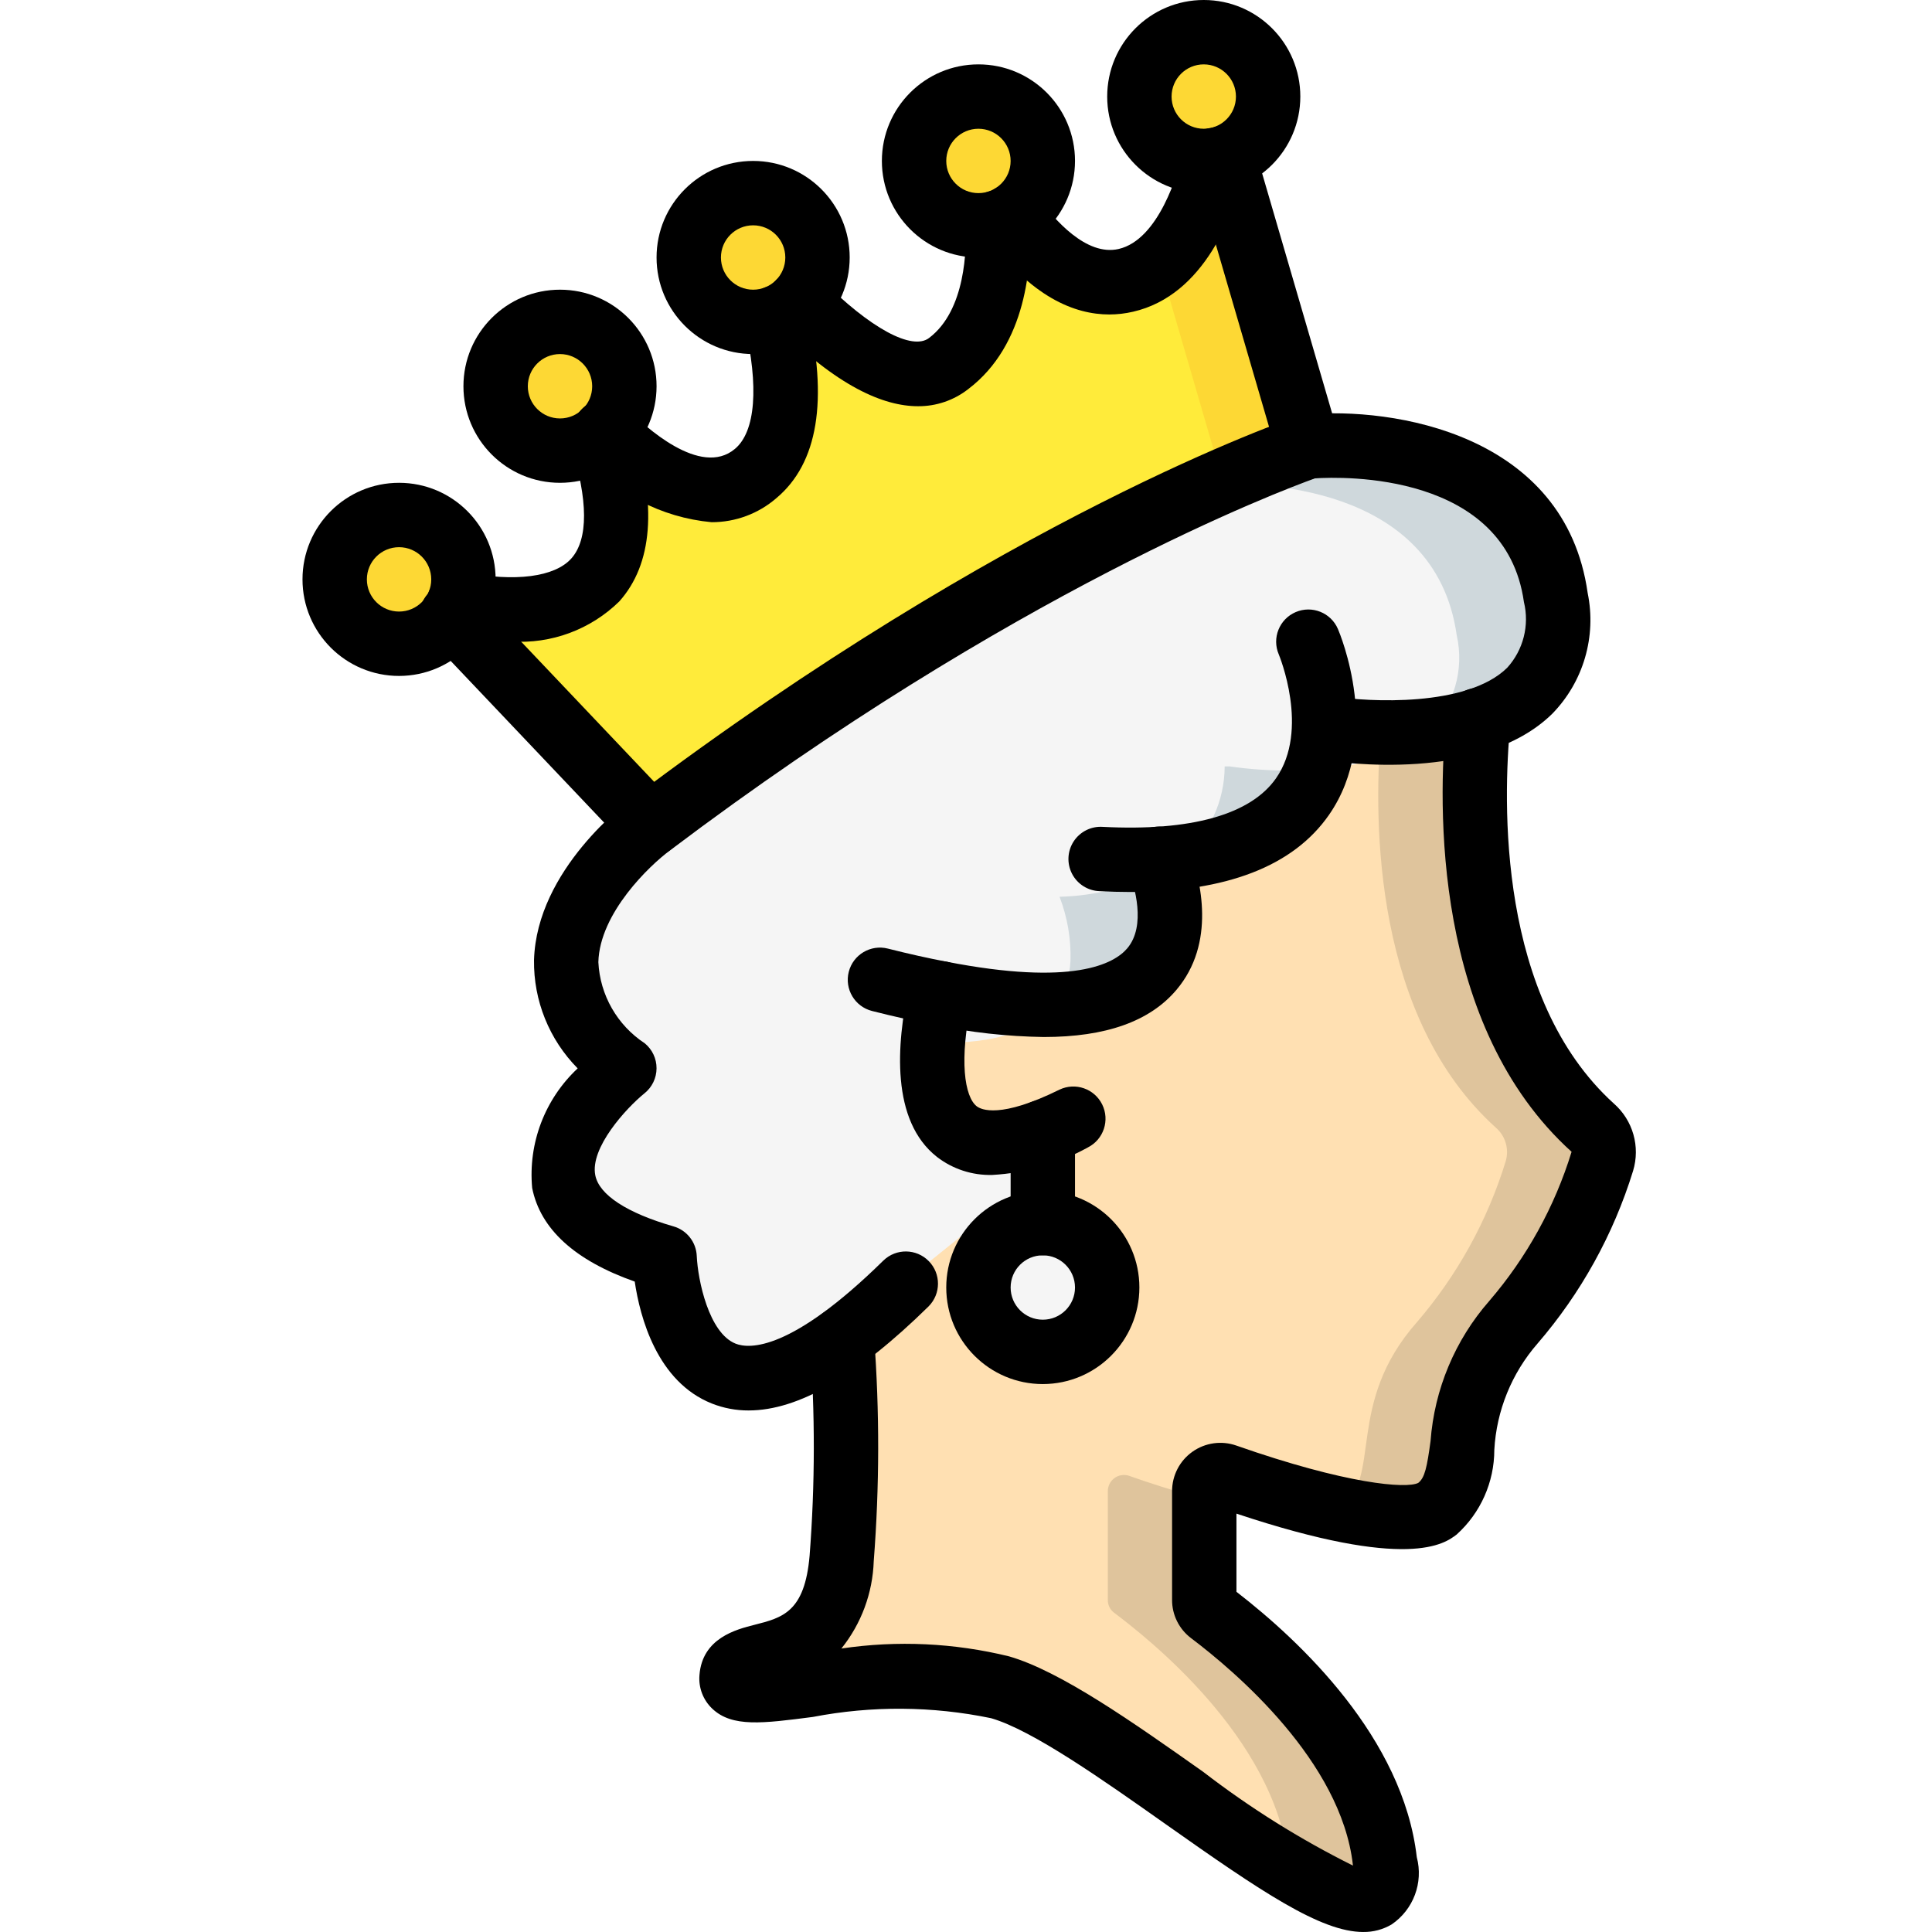
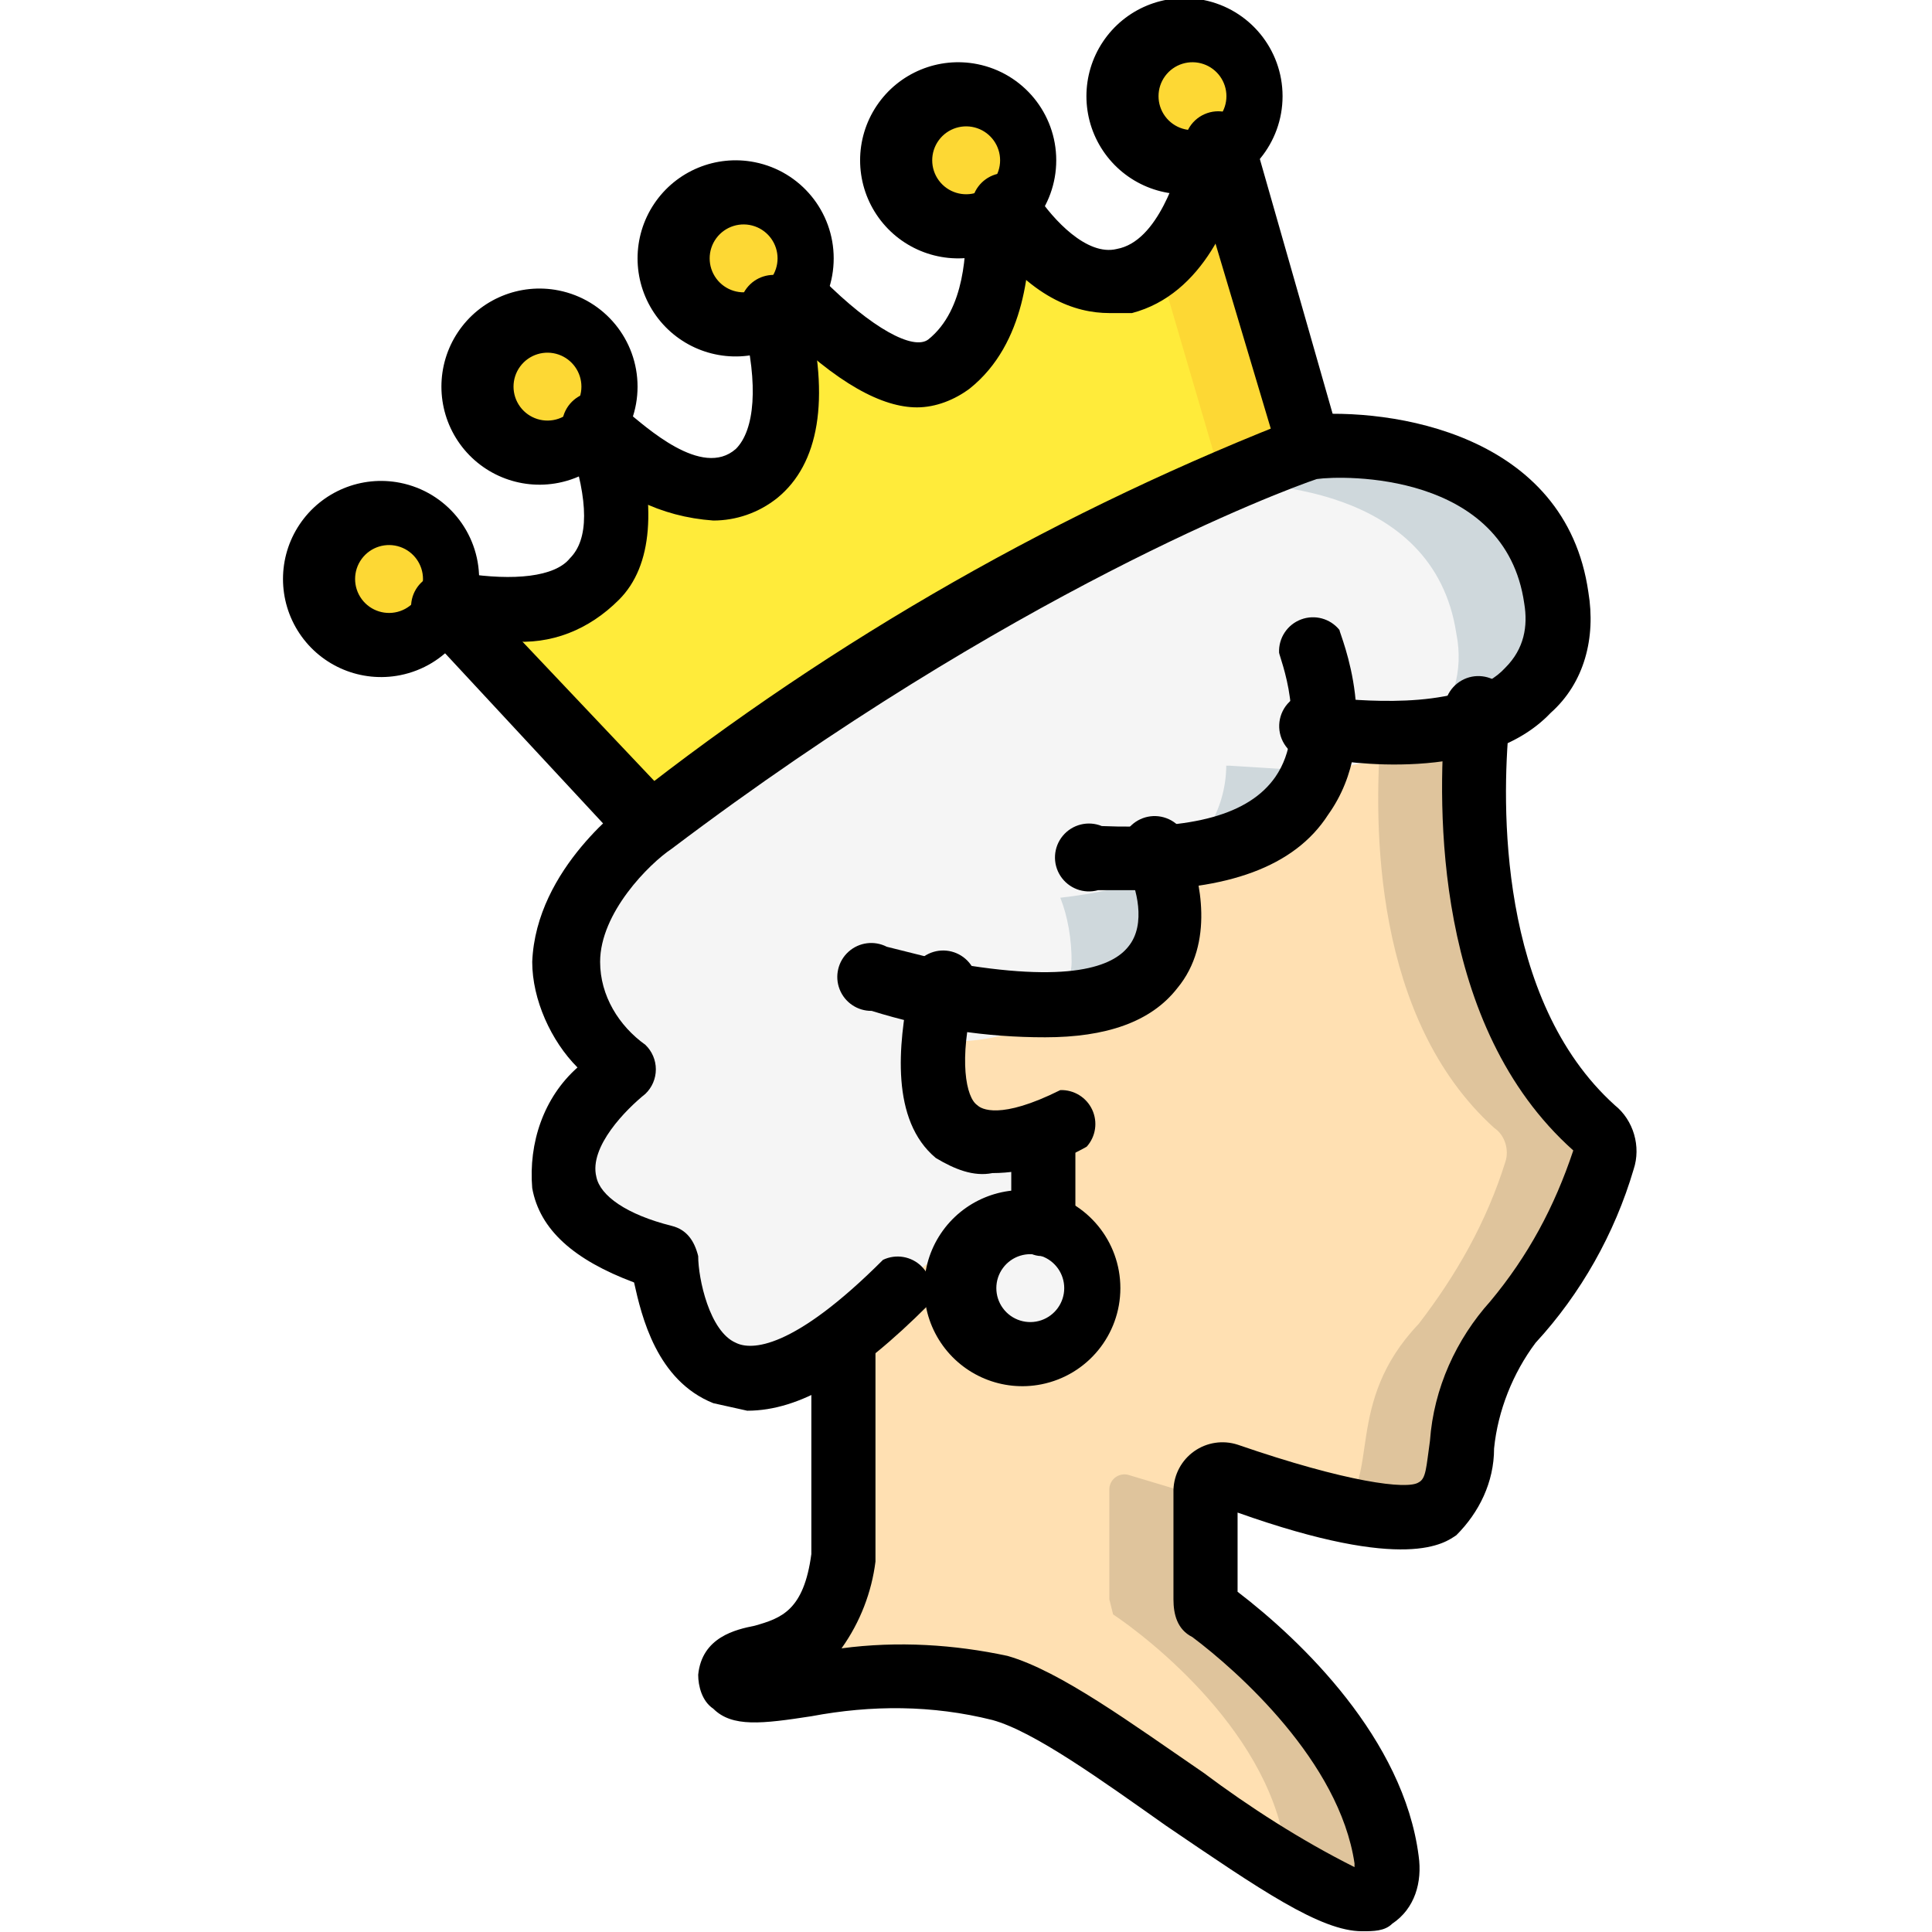
- <svg xmlns="http://www.w3.org/2000/svg" height="512pt" viewBox="-80 0 512 512.197" width="512pt">
-   <path d="m92.344 218.711v-.086l-2.133-2.305-44.801-47.191c4.375-1.27 8.211-3.934 10.922-7.594 12.289-.168 25.688-4.523 26.797-22.441.211-8.043-1.062-16.055-3.754-23.637v-.086c.352-.238.668-.527.938-.855 6.07 6.512 13.621 11.457 22.016 14.422 6.156 2.109 12.969.809 17.918-3.414 5.531-5.465 8.426-13.059 7.938-20.82-.059-6.902-.918-13.773-2.559-20.48 2.297-.895 4.367-2.297 6.059-4.094 6.809 7.41 15.055 13.359 24.234 17.492 5.02 2.449 10.977 1.961 15.531-1.281 4.766-3.773 8.301-8.883 10.152-14.676 2.355-7.324 3.312-15.023 2.816-22.699 1.312-.43 2.57-1 3.754-1.707 4.965 7.895 12.453 13.879 21.25 16.98 2.934.758 6.012.785 8.961.086 3.277-.77 6.32-2.32 8.871-4.523 7.484-7.473 12.562-17.012 14.594-27.391.875-.098 1.734-.297 2.559-.598l22.359 76.629zm0 0" fill="#fdd834" />
-   <path d="m56.332 161.535c-2.711 3.66-6.547 6.324-10.922 7.594l-5.633-5.887c.684-.984 1.258-2.043 1.707-3.156 4.887.988 9.863 1.477 14.848 1.449zm0 0" fill="#f3d55b" />
-   <path d="m244.152 127.828-153.941 88.492-44.801-47.191c4.375-1.27 8.211-3.934 10.922-7.594 12.289-.168 25.688-4.523 26.797-22.441.211-8.043-1.062-16.055-3.754-23.637v-.086c.352-.238.668-.527.938-.855 6.07 6.512 13.621 11.457 22.016 14.422 6.156 2.109 12.969.809 17.918-3.414 5.531-5.465 8.426-13.059 7.938-20.82-.059-6.902-.918-13.773-2.559-20.48 2.297-.895 4.367-2.297 6.059-4.094 6.809 7.41 15.055 13.359 24.234 17.492 5.02 2.449 10.977 1.961 15.531-1.281 4.766-3.773 8.301-8.883 10.152-14.676 2.355-7.324 3.312-15.023 2.816-22.699 1.312-.43 2.57-1 3.754-1.707 4.965 7.895 12.453 13.879 21.25 16.98 2.934.758 6.012.785 8.961.086 3.277-.77 6.32-2.32 8.871-4.523zm0 0" fill="#ffeb3a" />
+ <svg xmlns="http://www.w3.org/2000/svg" height="512pt" viewBox="-80 0 512 512.2" width="512pt">
+   <path d="M92 219l-2-3-45-47c5-1 9-4 11-7 13-1 26-5 27-23 0-8-1-16-4-24h1c6 6 14 11 22 14 6 2 13 1 18-3 6-6 9-14 8-21l-2-21 6-4c6 8 15 13 24 18 5 2 11 2 15-2 5-3 9-9 11-14 2-8 3-15 2-23l4-2c5 8 13 14 21 17h9c4 0 7-2 9-4 8-8 13-17 15-28h2l23 76zm0 0" fill="#fdd834" />
+   <path d="M56 162c-2 3-6 6-11 7l-5-6 1-3 15 2zm0 0" fill="#f3d55b" />
+   <path d="M244 128L90 216l-45-47c5-1 9-4 11-7 13-1 26-5 27-23 0-8-1-16-4-24h1c6 6 14 11 22 14 6 2 13 1 18-3 6-6 9-14 8-21l-2-21 6-4c6 8 15 13 24 18 5 2 11 2 15-2 5-3 9-9 11-14 2-8 3-15 2-23l4-2c5 8 13 14 21 17h9c4 0 7-2 9-4zm0 0" fill="#ffeb3a" />
  <g fill="#fdd834">
-     <path d="m136.633 68.266c.035 4.465-1.75 8.75-4.949 11.863-1.691 1.797-3.762 3.199-6.059 4.094-1.941.723-3.992 1.098-6.059 1.109-9.426 0-17.066-7.641-17.066-17.066s7.641-17.066 17.066-17.066c9.426 0 17.066 7.641 17.066 17.066zm0 0" />
-     <path d="m85.434 102.398c-.008 4.566-1.855 8.934-5.121 12.117-.27.328-.586.617-.938.855v.086c-6.121 5.168-15.012 5.387-21.379.527-6.371-4.863-8.504-13.496-5.129-20.762 3.371-7.27 11.34-11.215 19.164-9.488 7.824 1.723 13.395 8.656 13.402 16.664zm0 0" />
-     <path d="m42.766 153.602c.012 2.223-.422 4.43-1.281 6.484-.449 1.113-1.023 2.172-1.707 3.156-4.77 6.965-13.91 9.395-21.508 5.719-7.602-3.676-11.371-12.352-8.875-20.414 2.5-8.062 10.512-13.086 18.859-11.824 8.344 1.266 14.512 8.438 14.512 16.879zm0 0" />
-     <path d="m196.363 42.668c-.043 5.945-3.137 11.457-8.191 14.59-1.184.707-2.441 1.277-3.754 1.707-1.656.52-3.383.777-5.121.77-9.426 0-17.066-7.641-17.066-17.066s7.641-17.066 17.066-17.066 17.066 7.641 17.066 17.066zm0 0" />
-     <path d="m256.098 25.602c-.047 7.34-4.738 13.848-11.691 16.211-.824.301-1.684.5-2.559.598-.93.172-1.871.258-2.816.258-9.426 0-17.066-7.641-17.066-17.066 0-9.426 7.641-17.066 17.066-17.066s17.066 7.641 17.066 17.066zm0 0" />
+     <path d="M137 68c0 5-2 9-5 12a17 17 0 01-12 5 17 17 0 1117-17zm0 0M85 102a17 17 0 01-6 13 17 17 0 116-13zm0 0M43 154a17 17 0 01-3 9 17 17 0 113-9zm0 0M196 43a17 17 0 01-12 16l-5 1a17 17 0 1117-17zm0 0M256 26a17 17 0 01-17 17 17 17 0 1117-17zm0 0" />
  </g>
-   <path d="m342.027 298.922c-33.621-30.465-32.426-85.078-30.207-108.031-8.383 2.492-17.117 3.59-25.855 3.242-3.734-.023-7.469-.25-11.18-.684h-.086c-1.621-.168-2.559-.34-2.559-.34l-4.094.938-145.238 33.109 4.777 90.199c-6.23 6.145 20.652 33.875 15.531 37.633 1.43 19.371 1.398 38.824-.086 58.195-2.816 32.684-28.414 21.332-29.184 31.488-.031.461.023.926.172 1.367 1.875 4.352 16.211.68 34.047-.941h.172c12.289-1.551 24.762-.801 36.777 2.219 19.031 5.461 52.992 33.707 76.543 48.043 16.043 9.73 27.223 12.973 25.516-2.047-3.84-32.938-37.547-59.223-46.25-65.793-1.062-.809-1.664-2.078-1.621-3.414v-28.758c-.012-1.379.645-2.684 1.762-3.496 1.117-.812 2.559-1.035 3.871-.598 9.938 3.535 20.082 6.473 30.379 8.789h.082c10.926 2.391 21.25 3.328 25.602 0 11.18-8.535 1.109-27.82 20.223-49.492 10.715-12.445 18.734-26.973 23.555-42.668.969-3.246-.066-6.762-2.648-8.961zm0 0" fill="#dfc49c" />
-   <path d="m316.43 298.922c-32.172-29.098-32.426-80.297-30.465-104.789.086-1.195.172-2.219.258-3.242-3.73 1.195-7.555 2.051-11.438 2.559h-.086c-2.301.258-4.52.512-6.652.598l-145.238 33.109 4.777 90.199c-6.23 6.145 20.652 33.875 15.531 37.633 1.43 19.371 1.398 38.824-.086 58.195-2.816 32.684-28.414 21.332-29.184 31.488-.031.461.023.926.172 1.367 11.266-1.703 22.703-2.02 34.047-.941h.172c12.289-1.551 24.762-.801 36.777 2.219 19.031 5.461 52.992 33.707 76.543 48.043.055-.684.027-1.371-.086-2.047-3.84-32.938-37.543-59.223-46.25-65.793-1.059-.809-1.664-2.078-1.621-3.414v-28.758c-.012-1.379.645-2.684 1.762-3.496 1.117-.812 2.559-1.035 3.871-.598 4.777 1.707 12.117 4.094 19.969 6.23 14.25 3.922 30.207 6.91 36.012 2.559h.082c11.18-8.535 1.109-27.82 20.227-49.492 10.711-12.445 18.73-26.973 23.551-42.668.973-3.246-.066-6.762-2.645-8.961zm0 0" fill="#ffe0b2" />
-   <path d="m311.82 190.891c-4.254 1.324-8.625 2.238-13.055 2.73-3.57.402-7.16.602-10.754.598-5.309.016-10.613-.355-15.871-1.109h-1.281c-.141 3.723-.832 7.402-2.047 10.922-3.754 10.582-13.398 20.227-35.242 23.039-1.961.258-4.098.43-6.316.598h-.168c.398.996.711 2.023.938 3.074 1.5 4.477 2.164 9.191 1.965 13.91-.77 10.324-7.254 20.82-30.465 21.672-10.18.16-20.344-.844-30.293-2.984v.086c-.953 4.273-1.609 8.605-1.965 12.969-.168 1.332-.254 2.668-.254 4.012-.172 14.59 5.035 28.672 29.352 19.711v3.926l-36.266 36.266c-5.297 5.297-10.973 10.203-16.98 14.68-7.352 6.52-16.797 10.184-26.625 10.324-19.199-1.879-20.395-32-20.395-32-53.844-15.445-10.664-50.09-10.664-50.09-38.402-31.488 6.91-64.512 6.91-64.512 46.379-35.609 96.617-65.895 149.762-90.285h.082c15.703-6.996 24.578-9.984 24.578-9.984s59.223-5.375 65.621 39.938c1.625 7.043.363 14.441-3.5 20.547-3.863 6.109-10.008 10.414-17.066 11.965zm0 0" fill="#cfd8dc" />
-   <path d="m298.766 193.621c-3.801 3.41-8.324 5.918-13.227 7.34-5.434 1.68-11.051 2.711-16.727 3.07-2.473.172-4.863.258-7.082.258-5.312.012-10.613-.355-15.871-1.109h-1.281c-.027 9.184-4.043 17.902-11.008 23.891-1.699 1.438-3.559 2.668-5.547 3.672-8.367 4.352-17.621 6.746-27.051 6.996h-.172c2.086 5.414 3.07 11.184 2.902 16.98-.184 4.203-1.641 8.25-4.18 11.605-4.781 6.145-14.336 10.668-32.258 10.07-6.824-.172 4.352 7.082-5.035 5.207v8.531c-1.023 4.609 8.707-5.801 8.535.344-.172 14.59-3.5 17.148 20.824 8.191v15.445l-54.957 44.285c-6.23 6.145-14.68 2.902-19.797 6.656-.086.086-.258.172-.344.258-19.199-1.879-20.395-32-20.395-32-53.844-15.445-10.664-50.09-10.664-50.09-38.402-31.488 6.91-64.512 6.91-64.512 46.379-35.609 96.617-65.895 149.762-90.285h.082c9.816-.512 58.199-.684 63.918 40.023 2.051 9.094-.723 18.605-7.34 25.172zm0 0" fill="#f5f5f5" />
-   <path d="m213.434 341.332c0 9.426-7.645 17.066-17.07 17.066s-17.066-7.641-17.066-17.066 7.641-17.066 17.066-17.066 17.07 7.641 17.07 17.066zm0 0" fill="#f5f5f5" />
-   <path d="m281.309 512.195c-11.246 0-27.098-10.738-52.254-28.5-16.613-11.73-35.445-25.027-46.402-28.18-15.574-3.227-31.633-3.34-47.25-.332-13.34 1.73-21.371 2.781-26.637-2.156-2.445-2.297-3.707-5.582-3.43-8.926.742-9.832 9.762-12.121 14.609-13.348 7.43-1.891 13.297-3.375 14.59-18.305 1.465-18.922 1.488-37.926.07-56.852-.219-3.039 1.203-5.969 3.727-7.676 2.523-1.711 5.77-1.945 8.512-.613 2.746 1.328 4.57 4.023 4.789 7.066 1.477 19.812 1.445 39.711-.094 59.523-.281 8.441-3.289 16.562-8.574 23.148 14.809-2.195 29.898-1.488 44.438 2.074 13.703 3.949 32.918 17.512 51.5 30.633 12.391 9.547 25.68 17.867 39.684 24.84l-.031-.285c-3.156-27.336-31.039-51.074-42.883-60.012-3.195-2.406-5.066-6.18-5.039-10.18v-28.801c0-4.148 2.008-8.039 5.395-10.438 3.383-2.402 7.719-3.012 11.633-1.641 29.227 10.246 45.094 11.5 48.234 9.902 1.758-1.355 2.332-4.273 3.262-11.078 1.023-13.746 6.484-26.789 15.566-37.156 9.922-11.539 17.352-25 21.824-39.543-36.824-33.305-35.492-91.715-33.223-115.285.289-3.035 2.18-5.684 4.953-6.949 2.773-1.266 6.012-.953 8.496.816 2.484 1.77 3.832 4.73 3.539 7.766-2.023 21.012-3.398 72.898 27.453 100.871 5.051 4.434 7.039 11.414 5.082 17.844-5.203 16.852-13.832 32.445-25.352 45.797-6.836 7.855-10.859 17.766-11.434 28.16-.004 8.559-3.629 16.711-9.984 22.441-3.203 2.441-12.668 9.691-58.379-5.539v20.723c17.059 13.188 44.168 38.777 47.809 70.348 1.789 6.758-.883 13.91-6.668 17.84-2.277 1.348-4.887 2.039-7.531 2zm0 0" />
-   <path d="m118.395 373.93c-3.34.016-6.648-.605-9.754-1.832-14.555-5.77-19.07-22.914-20.465-32.336-15.867-5.594-25.004-13.918-27.188-24.793-1.105-11.875 3.352-23.586 12.062-31.727-7.543-7.629-11.715-17.961-11.574-28.688.684-24.141 24.832-42.035 25.855-42.785 99.23-74.906 173.594-100.406 176.711-101.461.633-.211 1.289-.352 1.953-.41 23.25-2.105 68.852 5.086 74.816 47.309 2.379 11.574-1.141 23.574-9.395 32.027-18.699 18.348-56.418 12.934-60.672 12.254-4.656-.742-7.828-5.117-7.086-9.77.742-4.656 5.117-7.824 9.77-7.082 9.191 1.461 35.375 2.906 46.043-7.598 4.285-4.719 5.949-11.258 4.438-17.453-4.863-34.449-48.059-33.246-55.383-32.77-9.008 3.238-80.055 29.98-171.023 98.656-5.234 3.852-18.637 16.539-18.969 29.609.43 8.723 5 16.719 12.301 21.512 1.992 1.633 3.141 4.07 3.125 6.645-.012 2.57-1.184 5-3.191 6.609-4.887 3.961-14.523 14.508-13.043 21.766 1.047 5.18 8.41 9.977 20.723 13.516 3.539 1.012 6.027 4.184 6.172 7.859.289 6.355 3.184 20.434 10.324 23.242 3.594 1.402 14.594 2.098 39.168-22.059 3.371-3.25 8.73-3.18 12.012.164 3.285 3.34 3.258 8.699-.051 12.012-18.789 18.469-34.504 27.582-47.68 27.582zm0 0" />
-   <path d="m219.559 236.477c-2.645 0-5.367-.074-8.172-.223-3.082-.109-5.863-1.871-7.277-4.609s-1.242-6.027.449-8.605c1.695-2.574 4.645-4.039 7.719-3.828 23.297 1.195 39.152-3.223 45.895-12.852 9.035-12.887.832-32.676.746-32.871-1.859-4.332.145-9.348 4.477-11.211 4.332-1.859 9.348.145 11.207 4.477.496 1.156 12.047 28.57-2.383 49.297-9.441 13.57-27.141 20.426-52.66 20.426zm0 0" />
-   <path d="m196.609 274.926c-9.75-.148-19.465-1.223-29.012-3.215-5.059-.957-10.609-2.191-16.508-3.688-4.57-1.156-7.332-5.801-6.172-10.371 1.16-4.566 5.805-7.328 10.371-6.168 5.535 1.402 10.742 2.559 15.531 3.469 33.562 6.543 44.438.59 47.934-3.539 5.07-5.98 1.93-16.512.34-20.762-1.648-4.414.598-9.328 5.012-10.977 4.418-1.648 9.332.598 10.98 5.012 3.273 8.781 7.199 25.359-3.312 37.758-7.066 8.336-18.676 12.48-35.164 12.48zm0 0" />
-   <path d="m182.969 311.492c-5.289.141-10.469-1.543-14.66-4.773-12.25-9.594-10.793-29.887-7.414-45.219.656-2.977 2.852-5.379 5.758-6.297 2.906-.922 6.082-.223 8.332 1.836 2.25 2.059 3.23 5.16 2.574 8.137-3.52 15.969-1.895 25.625 1.277 28.105 1.184.926 6.277 3.34 21.941-4.398 4.211-2.012 9.262-.266 11.328 3.922 2.066 4.184.387 9.258-3.773 11.379-7.797 4.312-16.469 6.809-25.363 7.309zm0 0" />
-   <path d="m108.559 138.441c-13.355-1.234-25.688-7.676-34.324-17.934-2.191-2.16-3.047-5.332-2.246-8.301.805-2.969 3.145-5.277 6.125-6.039s6.141.137 8.27 2.355c4.34 4.402 19.234 18.184 28.363 10.477 5.461-4.57 6.387-16.527 2.566-32.824-1.078-4.59 1.77-9.184 6.359-10.258 4.586-1.078 9.18 1.77 10.258 6.355 5.582 23.809 2.82 40.562-8.207 49.793-4.766 4.129-10.863 6.391-17.164 6.375zm0 0" />
-   <path d="m55.406 170.07c-5.23-.039-10.449-.578-15.578-1.613-2.992-.594-5.438-2.734-6.422-5.621-.98-2.887-.348-6.078 1.66-8.371 2.008-2.293 5.086-3.344 8.078-2.75 13.289 2.629 23.82 1.262 28.215-3.645 4.543-5.082 4.5-15.465-.121-30.039-.266-.832-.398-1.699-.398-2.574-.016-4.34 3.223-8.004 7.535-8.516 4.309-.508 8.316 2.293 9.316 6.52 6.434 20.641 5.219 36.113-3.609 45.984-7.605 7.465-18.039 11.332-28.676 10.625zm0 0" />
-   <path d="m163.27 107.695c-9.113 0-21.43-5.219-37.641-21.555-3.254-3.355-3.203-8.699.113-11.992 3.316-3.293 8.66-3.309 11.992-.031 12.801 12.891 24 18.953 28.496 15.469 9.68-7.336 9.98-23.574 9.664-30.207-.227-4.707 3.41-8.707 8.117-8.934 4.707-.227 8.707 3.41 8.934 8.117.551 11.605-.836 32.82-16.34 44.582-3.801 2.98-8.504 4.586-13.336 4.551zm0 0" />
-   <path d="m266.766 126.977c-3.789-.004-7.125-2.508-8.188-6.145l-22.363-76.629c-1.32-4.523 1.277-9.262 5.805-10.582 4.523-1.32 9.262 1.277 10.582 5.805l22.355 76.629c.746 2.578.238 5.355-1.371 7.504-1.613 2.145-4.137 3.41-6.82 3.418zm0 0" />
-   <path d="m213.984 83.371c-9.043 0-20.711-4.465-32.73-21.117-1.785-2.473-2.117-5.711-.867-8.492s3.887-4.688 6.922-4.996c3.031-.309 6 1.023 7.785 3.496 4.312 5.988 12.82 15.707 21.359 13.75 10.688-2.457 15.793-20.23 17.105-25.617.719-2.961 2.965-5.312 5.891-6.172 2.926-.855 6.086-.09 8.293 2.016 2.203 2.105 3.117 5.227 2.398 8.191-3.016 12.402-10.91 33.859-29.848 38.211-2.066.484-4.184.727-6.309.73zm0 0" />
-   <path d="m92.344 227.156c-2.34.004-4.578-.957-6.188-2.656l-52.566-55.383c-2.164-2.199-2.977-5.395-2.117-8.359.855-2.965 3.246-5.234 6.254-5.938 3.004-.703 6.152.27 8.238 2.547l52.566 55.383c2.348 2.473 2.996 6.105 1.652 9.242-1.348 3.133-4.43 5.164-7.84 5.164zm0 0" />
-   <path d="m119.566 93.867c-14.141 0-25.602-11.461-25.602-25.602 0-14.137 11.461-25.598 25.602-25.598 14.137 0 25.598 11.461 25.598 25.598-.016 14.133-11.469 25.586-25.598 25.602zm0-34.133c-4.715 0-8.535 3.82-8.535 8.531 0 4.715 3.82 8.535 8.535 8.535 4.711 0 8.531-3.82 8.531-8.535-.004-4.711-3.82-8.527-8.531-8.531zm0 0" />
-   <path d="m68.363 128c-14.137 0-25.598-11.461-25.598-25.602 0-14.137 11.461-25.598 25.598-25.598 14.141 0 25.602 11.461 25.602 25.598-.016 14.133-11.469 25.586-25.602 25.602zm0-34.133c-4.711 0-8.531 3.82-8.531 8.531 0 4.715 3.82 8.535 8.531 8.535 4.715 0 8.535-3.82 8.535-8.535-.008-4.707-3.824-8.527-8.535-8.531zm0 0" />
-   <path d="m25.699 179.199c-14.141 0-25.602-11.461-25.602-25.598 0-14.141 11.461-25.602 25.602-25.602 14.137 0 25.598 11.461 25.598 25.602-.016 14.129-11.465 25.582-25.598 25.598zm0-34.133c-4.715 0-8.535 3.82-8.535 8.535 0 4.711 3.82 8.531 8.535 8.531 4.711 0 8.531-3.82 8.531-8.531-.004-4.711-3.82-8.527-8.531-8.535zm0 0" />
-   <path d="m179.297 68.266c-14.137 0-25.598-11.461-25.598-25.598 0-14.141 11.461-25.602 25.598-25.602 14.141 0 25.602 11.461 25.602 25.602-.016 14.129-11.469 25.582-25.602 25.598zm0-34.133c-4.711 0-8.531 3.82-8.531 8.535 0 4.711 3.82 8.531 8.531 8.531 4.715 0 8.535-3.82 8.535-8.531-.008-4.711-3.824-8.527-8.535-8.535zm0 0" />
-   <path d="m239.031 51.199c-14.137 0-25.598-11.461-25.598-25.598 0-14.141 11.461-25.602 25.598-25.602 14.141 0 25.602 11.461 25.602 25.602-.016 14.129-11.469 25.582-25.602 25.598zm0-34.133c-4.711 0-8.531 3.82-8.531 8.535 0 4.711 3.82 8.531 8.531 8.531 4.715 0 8.535-3.82 8.535-8.531-.008-4.711-3.824-8.527-8.535-8.535zm0 0" />
-   <path d="m196.363 332.801c-4.711 0-8.531-3.82-8.531-8.535v-24.148c0-4.711 3.82-8.531 8.531-8.531 4.715 0 8.535 3.82 8.535 8.531v24.148c0 4.715-3.82 8.535-8.535 8.535zm0 0" />
-   <path d="m196.363 366.934c-14.137 0-25.598-11.461-25.598-25.602 0-14.137 11.461-25.598 25.598-25.598 14.141 0 25.602 11.461 25.602 25.598-.016 14.133-11.469 25.586-25.602 25.602zm0-34.133c-4.711 0-8.531 3.82-8.531 8.531 0 4.715 3.82 8.535 8.531 8.535 4.715 0 8.535-3.82 8.535-8.535-.008-4.711-3.824-8.527-8.535-8.531zm0 0" />
+   <path d="M342 299c-34-31-32-85-30-108a102 102 0 01-37 3l-3-1-4 1-145 33 5 90c-7 6 20 34 15 38 2 19 2 39 0 58-3 33-28 22-29 32v1c2 4 16 1 34-1 13-1 25-1 37 2 19 6 53 34 77 48 16 10 27 13 25-2-4-33-37-59-46-65l-2-4v-29a4 4 0 016-4l30 9c11 2 22 3 26 0 11-8 1-28 20-49 11-13 19-27 24-43 1-3 0-7-3-9zm0 0" fill="#dfc49c" />
+   <path d="M316 299c-32-29-32-80-30-105v-3l-11 2-7 1-145 33 5 90c-7 6 20 34 15 38 2 19 2 39 0 58-3 33-28 22-29 32v1c11-2 23-2 34-1 13-1 25-1 37 2 19 6 53 34 77 48l-1-2c-3-33-37-59-46-65l-1-4v-29a4 4 0 015-4l20 6c14 4 30 7 36 3 11-8 1-28 21-49 10-13 18-27 23-43 1-3 0-7-3-9zm0 0" fill="#ffe0b2" />
+   <path d="M312 191a70 70 0 01-24 3l-16-1h-1l-2 11c-4 11-14 20-35 23l-7 1 1 3c2 4 2 9 2 14-1 10-7 20-30 21-11 0-21-1-31-3a95 95 0 00-2 17c0 15 5 29 29 20v4l-36 36c-5 6-11 11-17 15-7 7-17 10-27 10-19-2-20-32-20-32-54-15-11-50-11-50-38-31 7-64 7-64 47-36 97-66 150-91l25-10s59-5 65 40a27 27 0 01-20 33zm0 0" fill="#cfd8dc" />
+   <path d="M299 194c-4 3-9 6-13 7a72 72 0 01-24 3l-16-1h-1a32 32 0 01-17 28c-8 4-18 6-27 7 2 5 3 11 3 17 0 4-2 8-4 11-5 6-15 11-33 10-7 0 5 7-5 6v8c-1 5 9-6 9 0 0 15-4 18 21 9v15l-55 44c-7 7-15 3-20 7h-1c-19-2-20-32-20-32-54-15-11-50-11-50-38-31 7-64 7-64 47-36 97-66 150-91 10 0 58 0 64 40 2 10-1 19-7 26zm0 0M213 341a17 17 0 11-34 0 17 17 0 0134 0zm0 0" fill="#f5f5f5" />
+   <path d="M281 512c-11 0-27-11-52-28-17-12-35-25-46-28-16-4-32-4-48-1-13 2-21 3-26-2-3-2-4-6-4-9 1-10 10-12 15-13 7-2 13-4 15-19v-56a9 9 0 0117-2v60c-1 8-4 16-9 23 15-2 30-1 44 2 14 4 33 18 52 31 12 9 26 18 40 25v-1c-4-27-31-51-43-60-4-2-5-6-5-10v-29a13 13 0 0117-12c29 10 45 12 48 10 2-1 2-4 3-11 1-14 7-27 16-37 10-12 17-25 22-40-37-33-36-91-34-115a9 9 0 1117 2c-2 21-3 73 28 101 5 4 7 11 5 17-5 17-14 33-26 46-6 8-10 18-11 28 0 9-4 17-10 23-3 2-13 10-58-6v21c17 13 44 39 48 70 1 7-1 14-7 18-2 2-5 2-8 2zm0 0" />
+   <path d="M118 374l-9-2c-15-6-19-23-21-32-16-6-25-14-27-25-1-12 3-24 12-32-7-7-12-18-12-28 1-25 25-42 26-43a692 692 0 01179-102c23-2 69 5 75 47 2 12-1 24-10 32-18 19-56 13-60 12a9 9 0 112-16c10 1 36 3 46-8 5-5 6-11 5-17-5-35-48-34-55-33-9 3-81 30-171 98-6 4-19 17-19 30 0 9 5 17 12 22a9 9 0 010 13c-5 4-15 14-13 22 1 5 8 10 20 13 4 1 6 4 7 8 0 6 3 20 10 23 4 2 15 2 39-22a9 9 0 0112 12c-19 19-34 28-48 28zm0 0" />
+   <path d="M220 236h-9a9 9 0 111-17c24 1 39-3 46-13 9-13 1-32 1-33a9 9 0 0116-6c0 1 12 28-3 49-9 14-27 20-52 20zm0 0" />
+   <path d="M197 275a153 153 0 01-46-7 9 9 0 114-17l16 4c33 6 44 1 48-4 5-6 2-16 0-20a9 9 0 1116-6c3 8 7 25-3 37-7 9-19 13-35 13zm0 0" />
+   <path d="M183 311c-5 1-10-1-15-4-12-10-10-30-7-45a9 9 0 1117 3c-4 16-2 26 1 28 1 1 6 4 22-4a9 9 0 017 15c-7 4-16 7-25 7zm0 0M109 138c-14-1-26-7-35-17a9 9 0 1112-12c5 4 20 18 29 10 5-5 6-17 2-33a9 9 0 1117-4c6 24 3 41-8 50-5 4-11 6-17 6zm0 0" />
+   <path d="M55 170l-15-2a9 9 0 013-16c13 2 24 1 28-4 5-5 5-15 0-30v-3a9 9 0 0117-2c6 21 5 37-4 46-8 8-18 12-29 11zm0 0M163 108c-9 0-21-6-37-22a9 9 0 0112-12c13 13 24 19 28 16 10-8 10-24 10-31a9 9 0 0117 0c0 11-1 32-16 44-4 3-9 5-14 5zm0 0M267 127c-4 0-7-3-8-6l-23-77a9 9 0 1117-5l22 77a9 9 0 01-8 11zm0 0" />
+   <path d="M214 83c-9 0-21-4-33-21a9 9 0 1114-10c4 6 13 16 21 14 11-2 16-20 18-26a9 9 0 1116 4c-3 13-11 34-30 39h-6zm0 0M92 227l-6-2-52-56a9 9 0 1112-12l53 56a9 9 0 01-7 14zm0 0M120 94a26 26 0 110-51 26 26 0 010 51zm0-34a9 9 0 100 17 9 9 0 000-17zm0 0M68 128a26 26 0 110-51 26 26 0 010 51zm0-34a9 9 0 100 17 9 9 0 000-17zm0 0" />
+   <path d="M26 179a26 26 0 110-51 26 26 0 010 51zm0-34a9 9 0 100 17 9 9 0 000-17zm0 0M179 68a26 26 0 110-51 26 26 0 010 51zm0-34a9 9 0 100 17 9 9 0 000-17zm0 0M239 51a26 26 0 110-51 26 26 0 010 51zm0-34a9 9 0 100 17 9 9 0 000-17zm0 0M196 333c-4 0-8-4-8-9v-24a9 9 0 0117 0v24c0 5-4 9-9 9zm0 0" />
+   <path d="M196 367a26 26 0 110-51 26 26 0 010 51zm0-34a9 9 0 100 17 9 9 0 000-17zm0 0" />
</svg>
